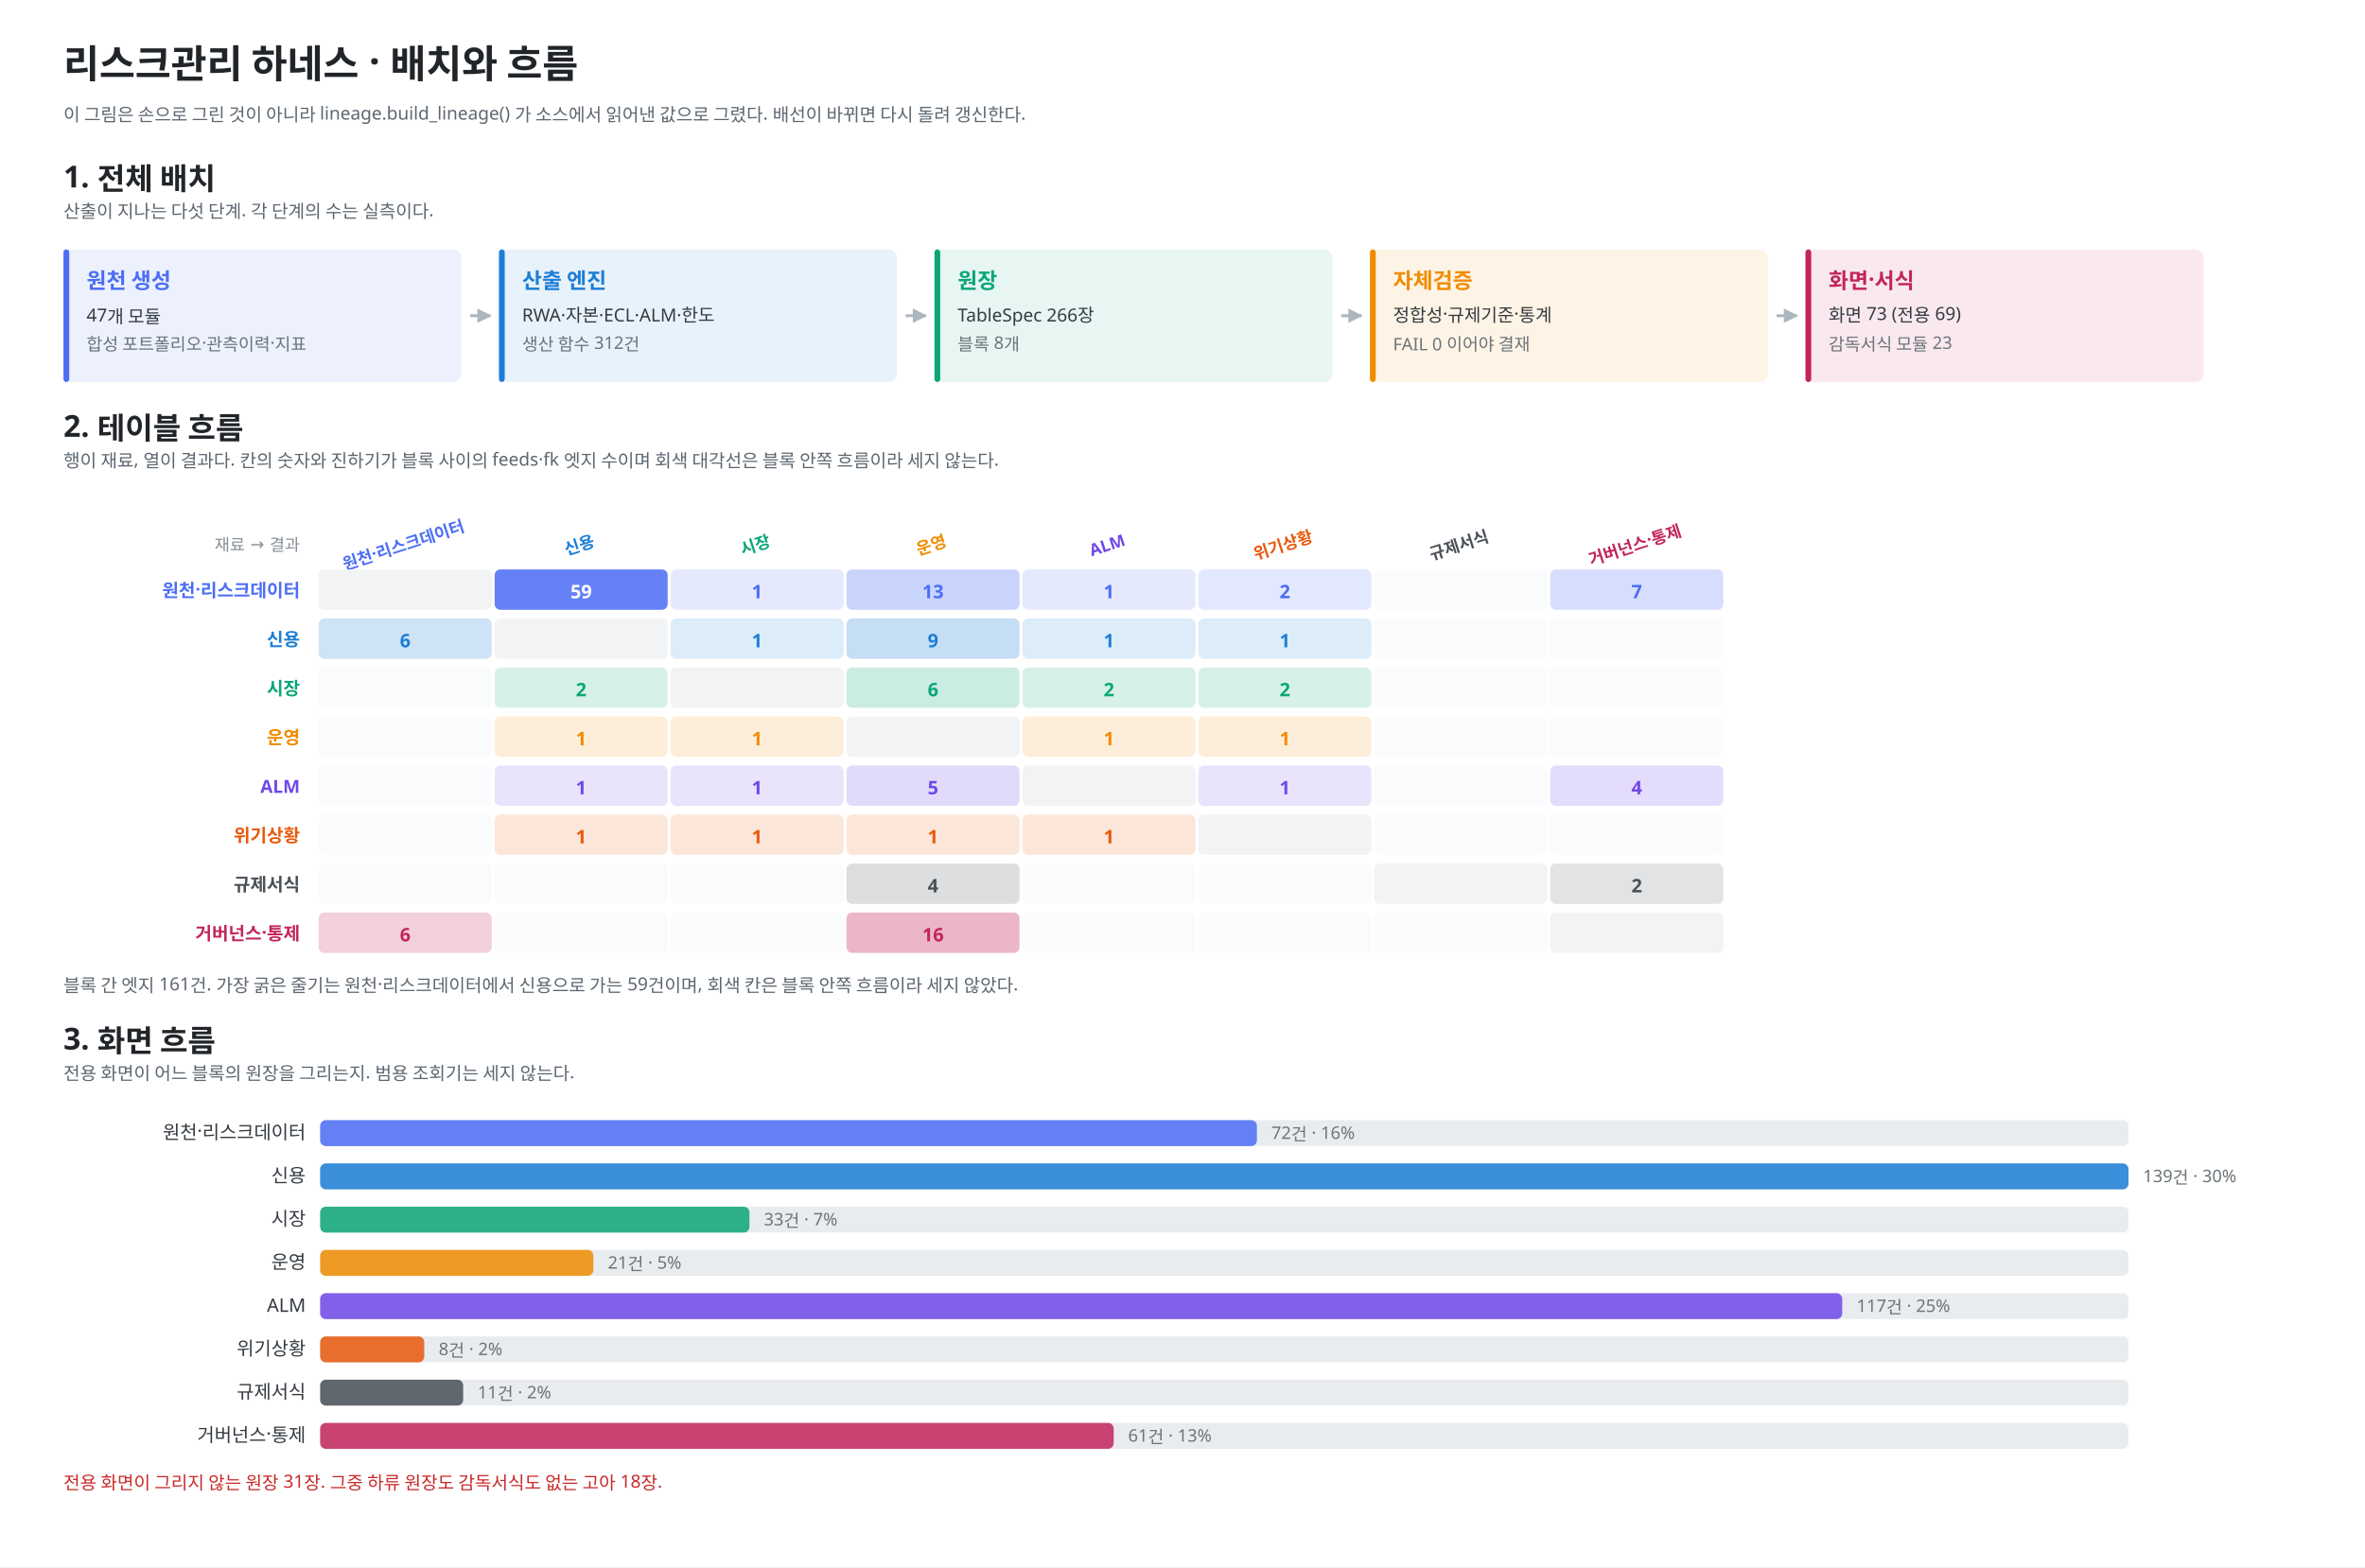
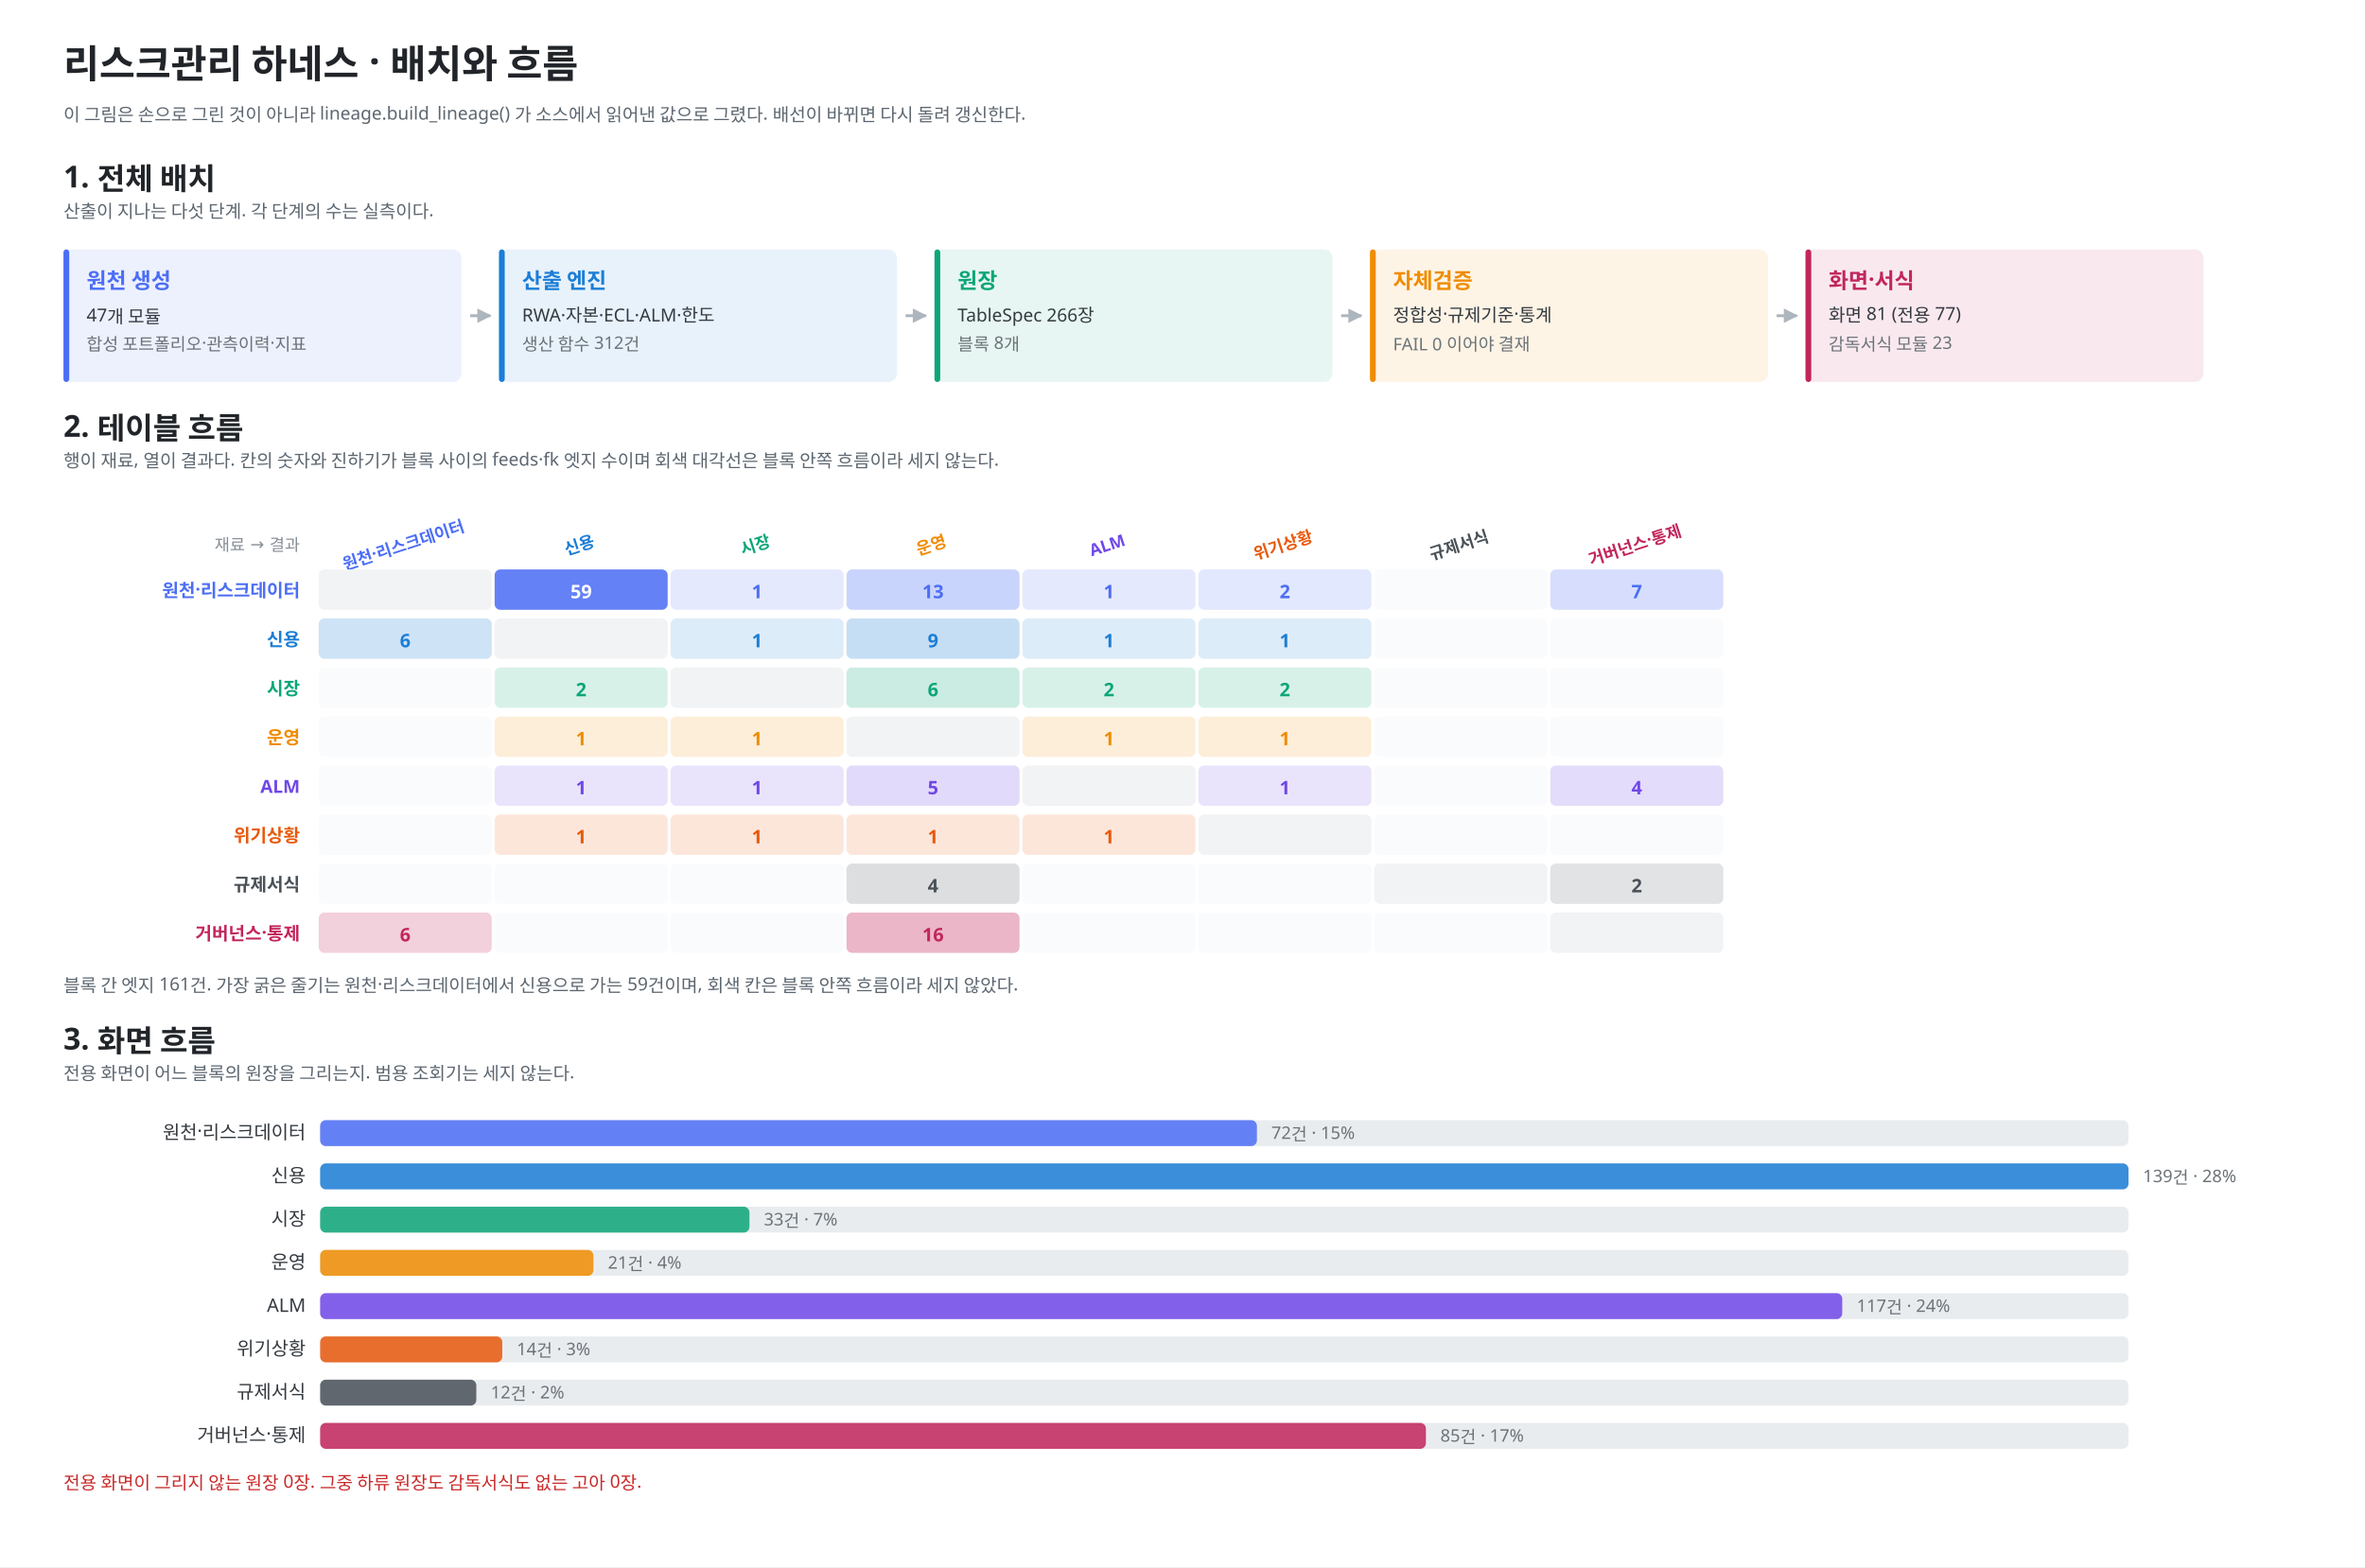
<svg xmlns="http://www.w3.org/2000/svg" width="1640" height="1087" viewBox="0 0 1640 1087" font-family="Noto Sans KR, Malgun Gothic, Apple SD Gothic Neo, sans-serif">
  <defs>
    <marker id="ar" viewBox="0 0 10 10" refX="9" refY="5" markerWidth="5" markerHeight="5" orient="auto-start-reverse">
      <path d="M0,0 L10,5 L0,10 z" fill="#adb5bd" />
    </marker>
  </defs>
  <rect width="1640" height="1087" fill="#ffffff" />
  <text x="44.0" y="54.0" font-size="27" font-weight="700" fill="#212529" text-anchor="start" fill-opacity="1.0">리스크관리 하네스 · 배치와 흐름</text>
  <text x="44.0" y="84.0" font-size="12.5" font-weight="400" fill="#5c6670" text-anchor="start" fill-opacity="1.0">이 그림은 손으로 그린 것이 아니라 lineage.build_lineage() 가 소스에서 읽어낸 값으로 그렸다. 배선이 바뀌면 다시 돌려 갱신한다.</text>
  <text x="44.0" y="130.0" font-size="21" font-weight="700" fill="#212529" text-anchor="start" fill-opacity="1.0">1. 전체 배치</text>
  <text x="44.0" y="151.0" font-size="12.5" font-weight="400" fill="#5c6670" text-anchor="start" fill-opacity="1.0">산출이 지나는 다섯 단계. 각 단계의 수는 실측이다.</text>
  <rect x="44.0" y="173.0" width="276.0" height="92.0" rx="6" fill="#4c6ef5" fill-opacity="0.1" stroke="none" />
  <rect x="44.0" y="173.0" width="4.0" height="92.0" rx="2" fill="#4c6ef5" fill-opacity="1.0" stroke="none" />
  <text x="60.0" y="200.0" font-size="15" font-weight="700" fill="#4c6ef5" text-anchor="start" fill-opacity="1.0">원천 생성</text>
  <text x="60.0" y="223.0" font-size="12.5" font-weight="400" fill="#343a40" text-anchor="start" fill-opacity="1.0">47개 모듈</text>
  <text x="60.0" y="243.0" font-size="12" font-weight="400" fill="#6b7378" text-anchor="start" fill-opacity="1.0">합성 포트폴리오·관측이력·지표</text>
  <path d="M326.0,219.0 L340.0,219.0" stroke="#adb5bd" stroke-width="2" marker-end="url(#ar)" />
  <rect x="346.0" y="173.0" width="276.0" height="92.0" rx="6" fill="#1c7ed6" fill-opacity="0.1" stroke="none" />
  <rect x="346.0" y="173.0" width="4.0" height="92.0" rx="2" fill="#1c7ed6" fill-opacity="1.0" stroke="none" />
  <text x="362.0" y="200.0" font-size="15" font-weight="700" fill="#1c7ed6" text-anchor="start" fill-opacity="1.0">산출 엔진</text>
  <text x="362.0" y="223.0" font-size="12.5" font-weight="400" fill="#343a40" text-anchor="start" fill-opacity="1.0">RWA·자본·ECL·ALM·한도</text>
  <text x="362.0" y="243.0" font-size="12" font-weight="400" fill="#6b7378" text-anchor="start" fill-opacity="1.0">생산 함수 312건</text>
  <path d="M628.0,219.0 L642.0,219.0" stroke="#adb5bd" stroke-width="2" marker-end="url(#ar)" />
  <rect x="648.0" y="173.0" width="276.0" height="92.0" rx="6" fill="#0ca678" fill-opacity="0.1" stroke="none" />
  <rect x="648.0" y="173.0" width="4.0" height="92.0" rx="2" fill="#0ca678" fill-opacity="1.0" stroke="none" />
  <text x="664.0" y="200.0" font-size="15" font-weight="700" fill="#0ca678" text-anchor="start" fill-opacity="1.0">원장</text>
  <text x="664.0" y="223.0" font-size="12.5" font-weight="400" fill="#343a40" text-anchor="start" fill-opacity="1.0">TableSpec 266장</text>
  <text x="664.0" y="243.0" font-size="12" font-weight="400" fill="#6b7378" text-anchor="start" fill-opacity="1.0">블록 8개</text>
  <path d="M930.0,219.0 L944.0,219.0" stroke="#adb5bd" stroke-width="2" marker-end="url(#ar)" />
  <rect x="950.0" y="173.0" width="276.0" height="92.0" rx="6" fill="#f08c00" fill-opacity="0.1" stroke="none" />
  <rect x="950.0" y="173.0" width="4.0" height="92.0" rx="2" fill="#f08c00" fill-opacity="1.0" stroke="none" />
  <text x="966.0" y="200.0" font-size="15" font-weight="700" fill="#f08c00" text-anchor="start" fill-opacity="1.0">자체검증</text>
  <text x="966.0" y="223.0" font-size="12.5" font-weight="400" fill="#343a40" text-anchor="start" fill-opacity="1.0">정합성·규제기준·통계</text>
  <text x="966.0" y="243.0" font-size="12" font-weight="400" fill="#6b7378" text-anchor="start" fill-opacity="1.0">FAIL 0 이어야 결재</text>
  <path d="M1232.0,219.0 L1246.0,219.0" stroke="#adb5bd" stroke-width="2" marker-end="url(#ar)" />
  <rect x="1252.0" y="173.0" width="276.0" height="92.0" rx="6" fill="#c2255c" fill-opacity="0.1" stroke="none" />
  <rect x="1252.0" y="173.0" width="4.0" height="92.0" rx="2" fill="#c2255c" fill-opacity="1.0" stroke="none" />
  <text x="1268.0" y="200.0" font-size="15" font-weight="700" fill="#c2255c" text-anchor="start" fill-opacity="1.0">화면·서식</text>
-   <text x="1268.0" y="223.0" font-size="12.5" font-weight="400" fill="#343a40" text-anchor="start" fill-opacity="1.0">화면 73 (전용 69)</text>
+   <text x="1268.0" y="223.0" font-size="12.5" font-weight="400" fill="#343a40" text-anchor="start" fill-opacity="1.0">화면 81 (전용 77)</text>
  <text x="1268.0" y="243.0" font-size="12" font-weight="400" fill="#6b7378" text-anchor="start" fill-opacity="1.0">감독서식 모듈 23</text>
  <text x="44.0" y="303.0" font-size="21" font-weight="700" fill="#212529" text-anchor="start" fill-opacity="1.0">2. 테이블 흐름</text>
  <text x="44.0" y="324.0" font-size="12.5" font-weight="400" fill="#5c6670" text-anchor="start" fill-opacity="1.0">행이 재료, 열이 결과다. 칸의 숫자와 진하기가 블록 사이의 feeds·fk 엣지 수이며 회색 대각선은 블록 안쪽 흐름이라 세지 않는다.</text>
  <text x="281.0" y="382.0" font-size="11.5" font-weight="700" fill="#4c6ef5" text-anchor="middle" transform="rotate(-18 281.0 382.0)">원천·리스크데이터</text>
  <text x="403.0" y="382.0" font-size="11.5" font-weight="700" fill="#1c7ed6" text-anchor="middle" transform="rotate(-18 403.0 382.0)">신용</text>
  <text x="525.0" y="382.0" font-size="11.5" font-weight="700" fill="#0ca678" text-anchor="middle" transform="rotate(-18 525.0 382.0)">시장</text>
  <text x="647.0" y="382.0" font-size="11.5" font-weight="700" fill="#f08c00" text-anchor="middle" transform="rotate(-18 647.0 382.0)">운영</text>
  <text x="769.0" y="382.0" font-size="11.5" font-weight="700" fill="#7048e8" text-anchor="middle" transform="rotate(-18 769.0 382.0)">ALM</text>
  <text x="891.0" y="382.0" font-size="11.5" font-weight="700" fill="#e8590c" text-anchor="middle" transform="rotate(-18 891.0 382.0)">위기상황</text>
  <text x="1013.0" y="382.0" font-size="11.5" font-weight="700" fill="#495057" text-anchor="middle" transform="rotate(-18 1013.0 382.0)">규제서식</text>
  <text x="1135.0" y="382.0" font-size="11.5" font-weight="700" fill="#c2255c" text-anchor="middle" transform="rotate(-18 1135.0 382.0)">거버넌스·통제</text>
  <text x="208.0" y="382.0" font-size="11.5" font-weight="400" fill="#868e96" text-anchor="end" fill-opacity="1.0">재료 → 결과</text>
  <text x="208.0" y="414.0" font-size="12.5" font-weight="700" fill="#4c6ef5" text-anchor="end" fill-opacity="1.0">원천·리스크데이터</text>
  <text x="208.0" y="414.0" font-size="1" font-weight="400" fill="#212529" text-anchor="start" fill-opacity="1.0" />
  <rect x="221.0" y="395.0" width="120.0" height="28.0" rx="4" fill="#f1f3f5" fill-opacity="1.0" stroke="none" />
  <rect x="343.0" y="395.0" width="120.0" height="28.0" rx="4" fill="#4c6ef5" fill-opacity="0.86" stroke="none" />
  <text x="403.0" y="415.0" font-size="13" font-weight="700" fill="#ffffff" text-anchor="middle" fill-opacity="1.0">59</text>
  <rect x="465.0" y="395.0" width="120.0" height="28.0" rx="4" fill="#4c6ef5" fill-opacity="0.152" stroke="none" />
  <text x="525.0" y="415.0" font-size="13" font-weight="700" fill="#4c6ef5" text-anchor="middle" fill-opacity="1.0">1</text>
  <rect x="587.0" y="395.0" width="120.0" height="28.0" rx="4" fill="#4c6ef5" fill-opacity="0.299" stroke="none" />
  <text x="647.0" y="415.0" font-size="13" font-weight="700" fill="#4c6ef5" text-anchor="middle" fill-opacity="1.0">13</text>
  <rect x="709.0" y="395.0" width="120.0" height="28.0" rx="4" fill="#4c6ef5" fill-opacity="0.152" stroke="none" />
  <text x="769.0" y="415.0" font-size="13" font-weight="700" fill="#4c6ef5" text-anchor="middle" fill-opacity="1.0">1</text>
  <rect x="831.0" y="395.0" width="120.0" height="28.0" rx="4" fill="#4c6ef5" fill-opacity="0.164" stroke="none" />
  <text x="891.0" y="415.0" font-size="13" font-weight="700" fill="#4c6ef5" text-anchor="middle" fill-opacity="1.0">2</text>
  <rect x="953.0" y="395.0" width="120.0" height="28.0" rx="4" fill="#fafbfc" fill-opacity="1.0" stroke="none" />
  <rect x="1075.0" y="395.0" width="120.0" height="28.0" rx="4" fill="#4c6ef5" fill-opacity="0.225" stroke="none" />
  <text x="1135.0" y="415.0" font-size="13" font-weight="700" fill="#4c6ef5" text-anchor="middle" fill-opacity="1.0">7</text>
  <text x="208.0" y="448.0" font-size="12.5" font-weight="700" fill="#1c7ed6" text-anchor="end" fill-opacity="1.0">신용</text>
  <text x="208.0" y="448.0" font-size="1" font-weight="400" fill="#212529" text-anchor="start" fill-opacity="1.0" />
  <rect x="221.0" y="429.0" width="120.0" height="28.0" rx="4" fill="#1c7ed6" fill-opacity="0.213" stroke="none" />
  <text x="281.0" y="449.0" font-size="13" font-weight="700" fill="#1c7ed6" text-anchor="middle" fill-opacity="1.0">6</text>
  <rect x="343.0" y="429.0" width="120.0" height="28.0" rx="4" fill="#f1f3f5" fill-opacity="1.0" stroke="none" />
  <rect x="465.0" y="429.0" width="120.0" height="28.0" rx="4" fill="#1c7ed6" fill-opacity="0.152" stroke="none" />
  <text x="525.0" y="449.0" font-size="13" font-weight="700" fill="#1c7ed6" text-anchor="middle" fill-opacity="1.0">1</text>
  <rect x="587.0" y="429.0" width="120.0" height="28.0" rx="4" fill="#1c7ed6" fill-opacity="0.25" stroke="none" />
  <text x="647.0" y="449.0" font-size="13" font-weight="700" fill="#1c7ed6" text-anchor="middle" fill-opacity="1.0">9</text>
  <rect x="709.0" y="429.0" width="120.0" height="28.0" rx="4" fill="#1c7ed6" fill-opacity="0.152" stroke="none" />
  <text x="769.0" y="449.0" font-size="13" font-weight="700" fill="#1c7ed6" text-anchor="middle" fill-opacity="1.0">1</text>
  <rect x="831.0" y="429.0" width="120.0" height="28.0" rx="4" fill="#1c7ed6" fill-opacity="0.152" stroke="none" />
  <text x="891.0" y="449.0" font-size="13" font-weight="700" fill="#1c7ed6" text-anchor="middle" fill-opacity="1.0">1</text>
  <rect x="953.0" y="429.0" width="120.0" height="28.0" rx="4" fill="#fafbfc" fill-opacity="1.0" stroke="none" />
  <rect x="1075.0" y="429.0" width="120.0" height="28.0" rx="4" fill="#fafbfc" fill-opacity="1.0" stroke="none" />
  <text x="208.0" y="482.0" font-size="12.5" font-weight="700" fill="#0ca678" text-anchor="end" fill-opacity="1.0">시장</text>
  <text x="208.0" y="482.0" font-size="1" font-weight="400" fill="#212529" text-anchor="start" fill-opacity="1.0" />
  <rect x="221.0" y="463.0" width="120.0" height="28.0" rx="4" fill="#fafbfc" fill-opacity="1.0" stroke="none" />
  <rect x="343.0" y="463.0" width="120.0" height="28.0" rx="4" fill="#0ca678" fill-opacity="0.164" stroke="none" />
  <text x="403.0" y="483.0" font-size="13" font-weight="700" fill="#0ca678" text-anchor="middle" fill-opacity="1.0">2</text>
  <rect x="465.0" y="463.0" width="120.0" height="28.0" rx="4" fill="#f1f3f5" fill-opacity="1.0" stroke="none" />
  <rect x="587.0" y="463.0" width="120.0" height="28.0" rx="4" fill="#0ca678" fill-opacity="0.213" stroke="none" />
  <text x="647.0" y="483.0" font-size="13" font-weight="700" fill="#0ca678" text-anchor="middle" fill-opacity="1.0">6</text>
  <rect x="709.0" y="463.0" width="120.0" height="28.0" rx="4" fill="#0ca678" fill-opacity="0.164" stroke="none" />
  <text x="769.0" y="483.0" font-size="13" font-weight="700" fill="#0ca678" text-anchor="middle" fill-opacity="1.0">2</text>
  <rect x="831.0" y="463.0" width="120.0" height="28.0" rx="4" fill="#0ca678" fill-opacity="0.164" stroke="none" />
  <text x="891.0" y="483.0" font-size="13" font-weight="700" fill="#0ca678" text-anchor="middle" fill-opacity="1.0">2</text>
  <rect x="953.0" y="463.0" width="120.0" height="28.0" rx="4" fill="#fafbfc" fill-opacity="1.0" stroke="none" />
  <rect x="1075.0" y="463.0" width="120.0" height="28.0" rx="4" fill="#fafbfc" fill-opacity="1.0" stroke="none" />
  <text x="208.0" y="516.0" font-size="12.5" font-weight="700" fill="#f08c00" text-anchor="end" fill-opacity="1.0">운영</text>
  <text x="208.0" y="516.0" font-size="1" font-weight="400" fill="#212529" text-anchor="start" fill-opacity="1.0" />
  <rect x="221.0" y="497.0" width="120.0" height="28.0" rx="4" fill="#fafbfc" fill-opacity="1.0" stroke="none" />
  <rect x="343.0" y="497.0" width="120.0" height="28.0" rx="4" fill="#f08c00" fill-opacity="0.152" stroke="none" />
  <text x="403.0" y="517.0" font-size="13" font-weight="700" fill="#f08c00" text-anchor="middle" fill-opacity="1.0">1</text>
  <rect x="465.0" y="497.0" width="120.0" height="28.0" rx="4" fill="#f08c00" fill-opacity="0.152" stroke="none" />
  <text x="525.0" y="517.0" font-size="13" font-weight="700" fill="#f08c00" text-anchor="middle" fill-opacity="1.0">1</text>
  <rect x="587.0" y="497.0" width="120.0" height="28.0" rx="4" fill="#f1f3f5" fill-opacity="1.0" stroke="none" />
  <rect x="709.0" y="497.0" width="120.0" height="28.0" rx="4" fill="#f08c00" fill-opacity="0.152" stroke="none" />
  <text x="769.0" y="517.0" font-size="13" font-weight="700" fill="#f08c00" text-anchor="middle" fill-opacity="1.0">1</text>
  <rect x="831.0" y="497.0" width="120.0" height="28.0" rx="4" fill="#f08c00" fill-opacity="0.152" stroke="none" />
  <text x="891.0" y="517.0" font-size="13" font-weight="700" fill="#f08c00" text-anchor="middle" fill-opacity="1.0">1</text>
  <rect x="953.0" y="497.0" width="120.0" height="28.0" rx="4" fill="#fafbfc" fill-opacity="1.0" stroke="none" />
  <rect x="1075.0" y="497.0" width="120.0" height="28.0" rx="4" fill="#fafbfc" fill-opacity="1.0" stroke="none" />
  <text x="208.0" y="550.0" font-size="12.5" font-weight="700" fill="#7048e8" text-anchor="end" fill-opacity="1.0">ALM</text>
  <text x="208.0" y="550.0" font-size="1" font-weight="400" fill="#212529" text-anchor="start" fill-opacity="1.0" />
  <rect x="221.0" y="531.0" width="120.0" height="28.0" rx="4" fill="#fafbfc" fill-opacity="1.0" stroke="none" />
  <rect x="343.0" y="531.0" width="120.0" height="28.0" rx="4" fill="#7048e8" fill-opacity="0.152" stroke="none" />
  <text x="403.0" y="551.0" font-size="13" font-weight="700" fill="#7048e8" text-anchor="middle" fill-opacity="1.0">1</text>
  <rect x="465.0" y="531.0" width="120.0" height="28.0" rx="4" fill="#7048e8" fill-opacity="0.152" stroke="none" />
  <text x="525.0" y="551.0" font-size="13" font-weight="700" fill="#7048e8" text-anchor="middle" fill-opacity="1.0">1</text>
  <rect x="587.0" y="531.0" width="120.0" height="28.0" rx="4" fill="#7048e8" fill-opacity="0.201" stroke="none" />
  <text x="647.0" y="551.0" font-size="13" font-weight="700" fill="#7048e8" text-anchor="middle" fill-opacity="1.0">5</text>
  <rect x="709.0" y="531.0" width="120.0" height="28.0" rx="4" fill="#f1f3f5" fill-opacity="1.0" stroke="none" />
  <rect x="831.0" y="531.0" width="120.0" height="28.0" rx="4" fill="#7048e8" fill-opacity="0.152" stroke="none" />
  <text x="891.0" y="551.0" font-size="13" font-weight="700" fill="#7048e8" text-anchor="middle" fill-opacity="1.0">1</text>
  <rect x="953.0" y="531.0" width="120.0" height="28.0" rx="4" fill="#fafbfc" fill-opacity="1.0" stroke="none" />
  <rect x="1075.0" y="531.0" width="120.0" height="28.0" rx="4" fill="#7048e8" fill-opacity="0.189" stroke="none" />
  <text x="1135.0" y="551.0" font-size="13" font-weight="700" fill="#7048e8" text-anchor="middle" fill-opacity="1.0">4</text>
  <text x="208.0" y="584.0" font-size="12.5" font-weight="700" fill="#e8590c" text-anchor="end" fill-opacity="1.0">위기상황</text>
  <text x="208.0" y="584.0" font-size="1" font-weight="400" fill="#212529" text-anchor="start" fill-opacity="1.0" />
  <rect x="221.0" y="565.0" width="120.0" height="28.0" rx="4" fill="#fafbfc" fill-opacity="1.0" stroke="none" />
  <rect x="343.0" y="565.0" width="120.0" height="28.0" rx="4" fill="#e8590c" fill-opacity="0.152" stroke="none" />
  <text x="403.0" y="585.0" font-size="13" font-weight="700" fill="#e8590c" text-anchor="middle" fill-opacity="1.0">1</text>
  <rect x="465.0" y="565.0" width="120.0" height="28.0" rx="4" fill="#e8590c" fill-opacity="0.152" stroke="none" />
  <text x="525.0" y="585.0" font-size="13" font-weight="700" fill="#e8590c" text-anchor="middle" fill-opacity="1.0">1</text>
  <rect x="587.0" y="565.0" width="120.0" height="28.0" rx="4" fill="#e8590c" fill-opacity="0.152" stroke="none" />
  <text x="647.0" y="585.0" font-size="13" font-weight="700" fill="#e8590c" text-anchor="middle" fill-opacity="1.0">1</text>
  <rect x="709.0" y="565.0" width="120.0" height="28.0" rx="4" fill="#e8590c" fill-opacity="0.152" stroke="none" />
  <text x="769.0" y="585.0" font-size="13" font-weight="700" fill="#e8590c" text-anchor="middle" fill-opacity="1.0">1</text>
  <rect x="831.0" y="565.0" width="120.0" height="28.0" rx="4" fill="#f1f3f5" fill-opacity="1.0" stroke="none" />
  <rect x="953.0" y="565.0" width="120.0" height="28.0" rx="4" fill="#fafbfc" fill-opacity="1.0" stroke="none" />
  <rect x="1075.0" y="565.0" width="120.0" height="28.0" rx="4" fill="#fafbfc" fill-opacity="1.0" stroke="none" />
  <text x="208.0" y="618.0" font-size="12.5" font-weight="700" fill="#495057" text-anchor="end" fill-opacity="1.0">규제서식</text>
  <text x="208.0" y="618.0" font-size="1" font-weight="400" fill="#212529" text-anchor="start" fill-opacity="1.0" />
  <rect x="221.0" y="599.0" width="120.0" height="28.0" rx="4" fill="#fafbfc" fill-opacity="1.0" stroke="none" />
  <rect x="343.0" y="599.0" width="120.0" height="28.0" rx="4" fill="#fafbfc" fill-opacity="1.0" stroke="none" />
  <rect x="465.0" y="599.0" width="120.0" height="28.0" rx="4" fill="#fafbfc" fill-opacity="1.0" stroke="none" />
  <rect x="587.0" y="599.0" width="120.0" height="28.0" rx="4" fill="#495057" fill-opacity="0.189" stroke="none" />
  <text x="647.0" y="619.0" font-size="13" font-weight="700" fill="#495057" text-anchor="middle" fill-opacity="1.0">4</text>
  <rect x="709.0" y="599.0" width="120.0" height="28.0" rx="4" fill="#fafbfc" fill-opacity="1.0" stroke="none" />
  <rect x="831.0" y="599.0" width="120.0" height="28.0" rx="4" fill="#fafbfc" fill-opacity="1.0" stroke="none" />
  <rect x="953.0" y="599.0" width="120.0" height="28.0" rx="4" fill="#f1f3f5" fill-opacity="1.0" stroke="none" />
  <rect x="1075.0" y="599.0" width="120.0" height="28.0" rx="4" fill="#495057" fill-opacity="0.164" stroke="none" />
  <text x="1135.0" y="619.0" font-size="13" font-weight="700" fill="#495057" text-anchor="middle" fill-opacity="1.0">2</text>
  <text x="208.0" y="652.0" font-size="12.5" font-weight="700" fill="#c2255c" text-anchor="end" fill-opacity="1.0">거버넌스·통제</text>
  <text x="208.0" y="652.0" font-size="1" font-weight="400" fill="#212529" text-anchor="start" fill-opacity="1.0" />
  <rect x="221.0" y="633.0" width="120.0" height="28.0" rx="4" fill="#c2255c" fill-opacity="0.213" stroke="none" />
  <text x="281.0" y="653.0" font-size="13" font-weight="700" fill="#c2255c" text-anchor="middle" fill-opacity="1.0">6</text>
  <rect x="343.0" y="633.0" width="120.0" height="28.0" rx="4" fill="#fafbfc" fill-opacity="1.0" stroke="none" />
  <rect x="465.0" y="633.0" width="120.0" height="28.0" rx="4" fill="#fafbfc" fill-opacity="1.0" stroke="none" />
  <rect x="587.0" y="633.0" width="120.0" height="28.0" rx="4" fill="#c2255c" fill-opacity="0.335" stroke="none" />
  <text x="647.0" y="653.0" font-size="13" font-weight="700" fill="#c2255c" text-anchor="middle" fill-opacity="1.0">16</text>
  <rect x="709.0" y="633.0" width="120.0" height="28.0" rx="4" fill="#fafbfc" fill-opacity="1.0" stroke="none" />
  <rect x="831.0" y="633.0" width="120.0" height="28.0" rx="4" fill="#fafbfc" fill-opacity="1.0" stroke="none" />
  <rect x="953.0" y="633.0" width="120.0" height="28.0" rx="4" fill="#fafbfc" fill-opacity="1.0" stroke="none" />
  <rect x="1075.0" y="633.0" width="120.0" height="28.0" rx="4" fill="#f1f3f5" fill-opacity="1.0" stroke="none" />
  <text x="44.0" y="688.0" font-size="12.5" font-weight="400" fill="#5c6670" text-anchor="start" fill-opacity="1.0">블록 간 엣지 161건. 가장 굵은 줄기는 원천·리스크데이터에서 신용으로 가는 59건이며, 회색 칸은 블록 안쪽 흐름이라 세지 않았다.</text>
  <text x="44.0" y="728.0" font-size="21" font-weight="700" fill="#212529" text-anchor="start" fill-opacity="1.0">3. 화면 흐름</text>
  <text x="44.0" y="749.0" font-size="12.5" font-weight="400" fill="#5c6670" text-anchor="start" fill-opacity="1.0">전용 화면이 어느 블록의 원장을 그리는지. 범용 조회기는 세지 않는다.</text>
  <text x="212.0" y="790.0" font-size="13" font-weight="400" fill="#343a40" text-anchor="end" fill-opacity="1.0">원천·리스크데이터</text>
  <rect x="222.0" y="777.0" width="1254.0" height="18.0" rx="4" fill="#e9ecef" fill-opacity="1.0" stroke="none" />
  <rect x="222.0" y="777.0" width="649.6" height="18.0" rx="4" fill="#4c6ef5" fill-opacity="0.85" stroke="none" />
-   <text x="881.6" y="790.0" font-size="12" font-weight="400" fill="#6b7378" text-anchor="start" fill-opacity="1.0">72건 · 16%</text>
+   <text x="881.6" y="790.0" font-size="12" font-weight="400" fill="#6b7378" text-anchor="start" fill-opacity="1.0">72건 · 15%</text>
  <text x="212.0" y="820.0" font-size="13" font-weight="400" fill="#343a40" text-anchor="end" fill-opacity="1.0">신용</text>
  <rect x="222.0" y="807.0" width="1254.0" height="18.0" rx="4" fill="#e9ecef" fill-opacity="1.0" stroke="none" />
  <rect x="222.0" y="807.0" width="1254.0" height="18.0" rx="4" fill="#1c7ed6" fill-opacity="0.85" stroke="none" />
-   <text x="1486.0" y="820.0" font-size="12" font-weight="400" fill="#6b7378" text-anchor="start" fill-opacity="1.0">139건 · 30%</text>
+   <text x="1486.0" y="820.0" font-size="12" font-weight="400" fill="#6b7378" text-anchor="start" fill-opacity="1.0">139건 · 28%</text>
  <text x="212.0" y="850.0" font-size="13" font-weight="400" fill="#343a40" text-anchor="end" fill-opacity="1.0">시장</text>
  <rect x="222.0" y="837.0" width="1254.0" height="18.0" rx="4" fill="#e9ecef" fill-opacity="1.0" stroke="none" />
  <rect x="222.0" y="837.0" width="297.7" height="18.0" rx="4" fill="#0ca678" fill-opacity="0.85" stroke="none" />
  <text x="529.7" y="850.0" font-size="12" font-weight="400" fill="#6b7378" text-anchor="start" fill-opacity="1.0">33건 · 7%</text>
  <text x="212.0" y="880.0" font-size="13" font-weight="400" fill="#343a40" text-anchor="end" fill-opacity="1.0">운영</text>
  <rect x="222.0" y="867.0" width="1254.0" height="18.0" rx="4" fill="#e9ecef" fill-opacity="1.0" stroke="none" />
  <rect x="222.0" y="867.0" width="189.5" height="18.0" rx="4" fill="#f08c00" fill-opacity="0.85" stroke="none" />
-   <text x="421.5" y="880.0" font-size="12" font-weight="400" fill="#6b7378" text-anchor="start" fill-opacity="1.0">21건 · 5%</text>
+   <text x="421.5" y="880.0" font-size="12" font-weight="400" fill="#6b7378" text-anchor="start" fill-opacity="1.0">21건 · 4%</text>
  <text x="212.0" y="910.0" font-size="13" font-weight="400" fill="#343a40" text-anchor="end" fill-opacity="1.0">ALM</text>
  <rect x="222.0" y="897.0" width="1254.0" height="18.0" rx="4" fill="#e9ecef" fill-opacity="1.0" stroke="none" />
  <rect x="222.0" y="897.0" width="1055.5" height="18.0" rx="4" fill="#7048e8" fill-opacity="0.85" stroke="none" />
-   <text x="1287.5" y="910.0" font-size="12" font-weight="400" fill="#6b7378" text-anchor="start" fill-opacity="1.0">117건 · 25%</text>
+   <text x="1287.5" y="910.0" font-size="12" font-weight="400" fill="#6b7378" text-anchor="start" fill-opacity="1.0">117건 · 24%</text>
  <text x="212.0" y="940.0" font-size="13" font-weight="400" fill="#343a40" text-anchor="end" fill-opacity="1.0">위기상황</text>
  <rect x="222.0" y="927.0" width="1254.0" height="18.0" rx="4" fill="#e9ecef" fill-opacity="1.0" stroke="none" />
-   <rect x="222.0" y="927.0" width="72.2" height="18.0" rx="4" fill="#e8590c" fill-opacity="0.85" stroke="none" />
-   <text x="304.2" y="940.0" font-size="12" font-weight="400" fill="#6b7378" text-anchor="start" fill-opacity="1.0">8건 · 2%</text>
+   <rect x="222.0" y="927.0" width="126.3" height="18.0" rx="4" fill="#e8590c" fill-opacity="0.85" stroke="none" />
+   <text x="358.3" y="940.0" font-size="12" font-weight="400" fill="#6b7378" text-anchor="start" fill-opacity="1.0">14건 · 3%</text>
  <text x="212.0" y="970.0" font-size="13" font-weight="400" fill="#343a40" text-anchor="end" fill-opacity="1.0">규제서식</text>
  <rect x="222.0" y="957.0" width="1254.0" height="18.0" rx="4" fill="#e9ecef" fill-opacity="1.0" stroke="none" />
-   <rect x="222.0" y="957.0" width="99.2" height="18.0" rx="4" fill="#495057" fill-opacity="0.85" stroke="none" />
-   <text x="331.2" y="970.0" font-size="12" font-weight="400" fill="#6b7378" text-anchor="start" fill-opacity="1.0">11건 · 2%</text>
+   <rect x="222.0" y="957.0" width="108.3" height="18.0" rx="4" fill="#495057" fill-opacity="0.85" stroke="none" />
+   <text x="340.3" y="970.0" font-size="12" font-weight="400" fill="#6b7378" text-anchor="start" fill-opacity="1.0">12건 · 2%</text>
  <text x="212.0" y="1000.0" font-size="13" font-weight="400" fill="#343a40" text-anchor="end" fill-opacity="1.0">거버넌스·통제</text>
  <rect x="222.0" y="987.0" width="1254.0" height="18.0" rx="4" fill="#e9ecef" fill-opacity="1.0" stroke="none" />
-   <rect x="222.0" y="987.0" width="550.3" height="18.0" rx="4" fill="#c2255c" fill-opacity="0.85" stroke="none" />
-   <text x="782.3" y="1000.0" font-size="12" font-weight="400" fill="#6b7378" text-anchor="start" fill-opacity="1.0">61건 · 13%</text>
-   <text x="44.0" y="1033.0" font-size="12.5" font-weight="400" fill="#c92a2a" text-anchor="start" fill-opacity="1.0">전용 화면이 그리지 않는 원장 31장. 그중 하류 원장도 감독서식도 없는 고아 18장.</text>
+   <rect x="222.0" y="987.0" width="766.8" height="18.0" rx="4" fill="#c2255c" fill-opacity="0.85" stroke="none" />
+   <text x="998.8" y="1000.0" font-size="12" font-weight="400" fill="#6b7378" text-anchor="start" fill-opacity="1.0">85건 · 17%</text>
+   <text x="44.0" y="1033.0" font-size="12.5" font-weight="400" fill="#c92a2a" text-anchor="start" fill-opacity="1.0">전용 화면이 그리지 않는 원장 0장. 그중 하류 원장도 감독서식도 없는 고아 0장.</text>
</svg>
